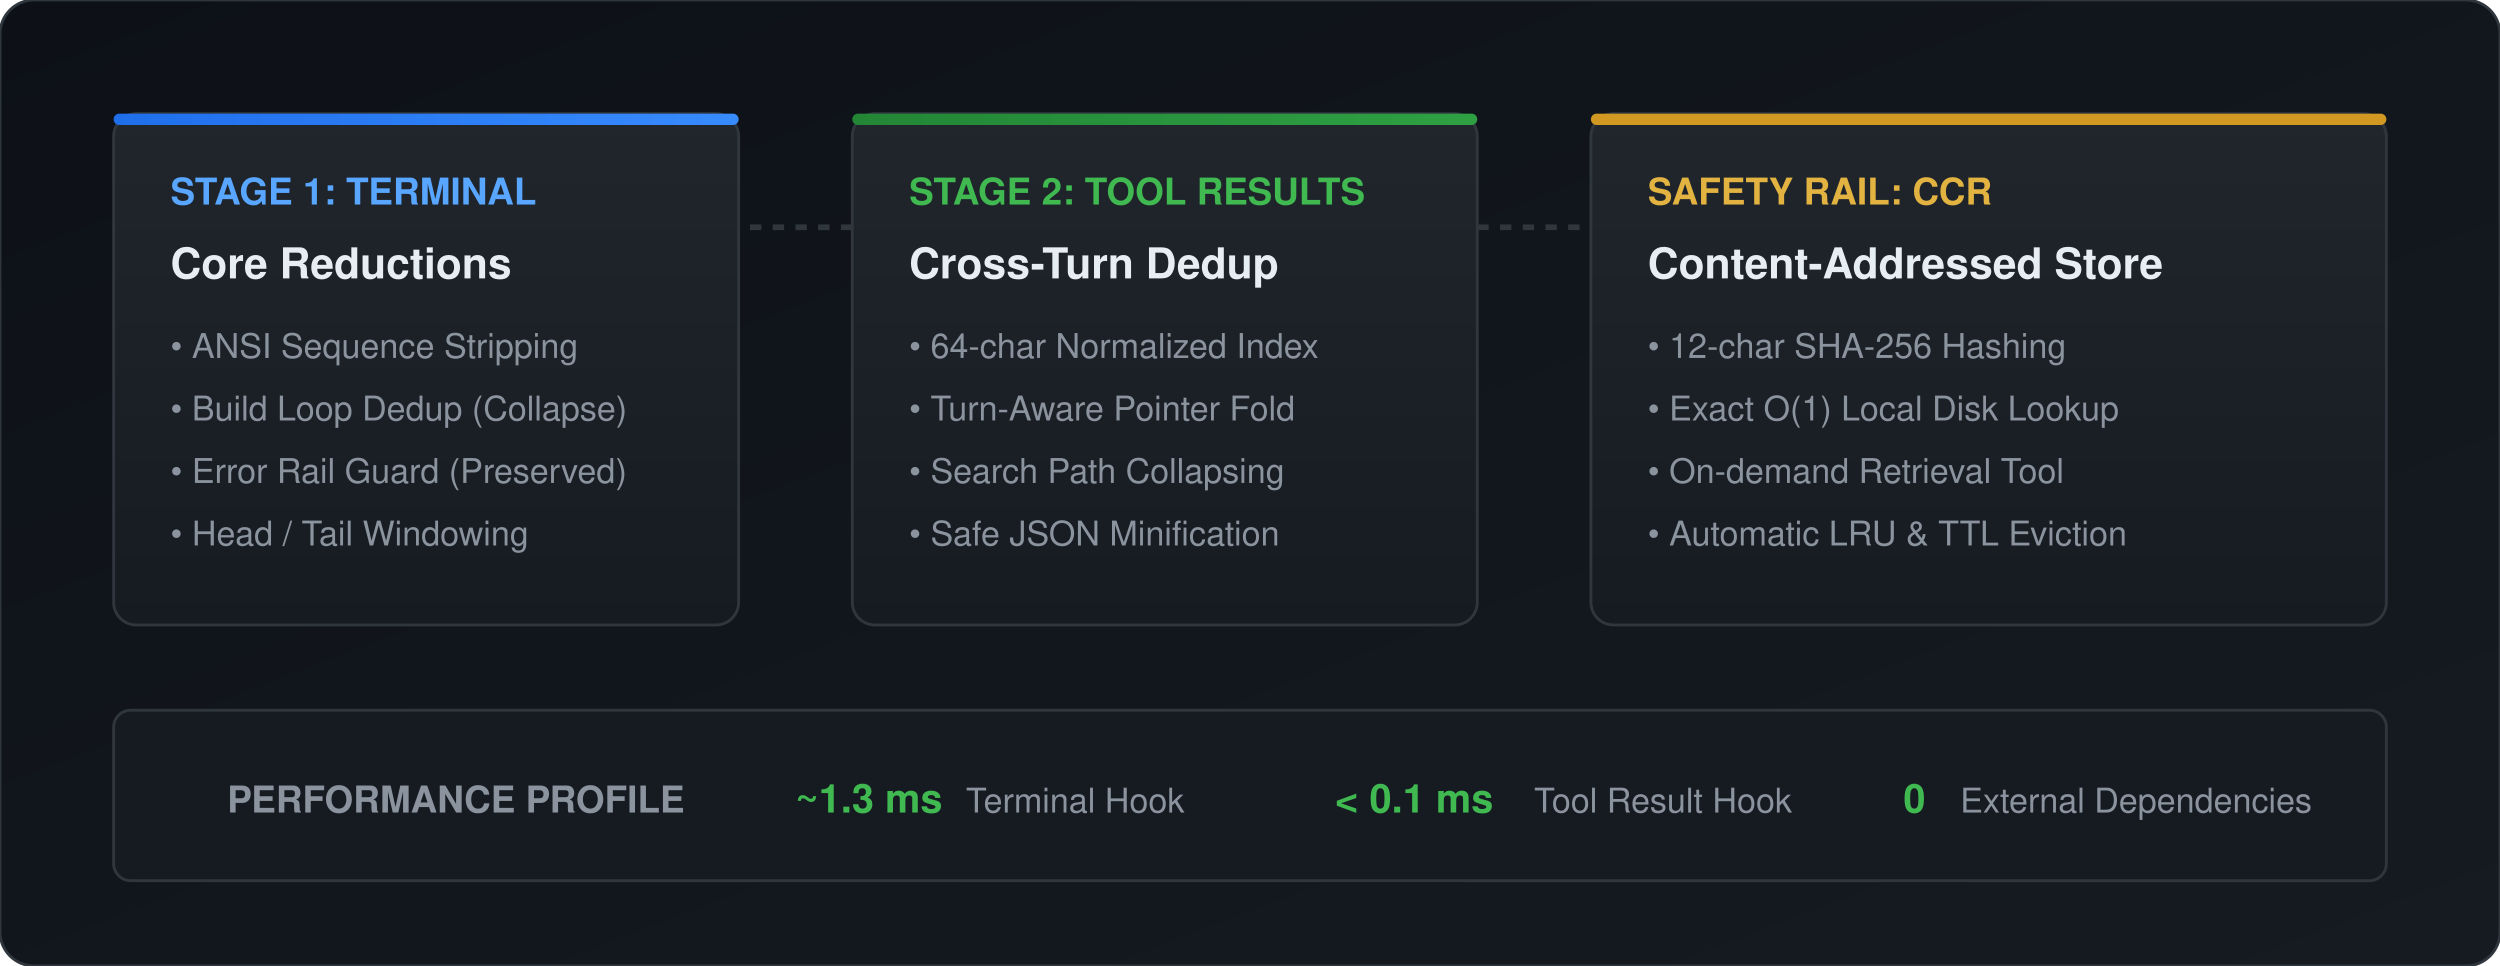
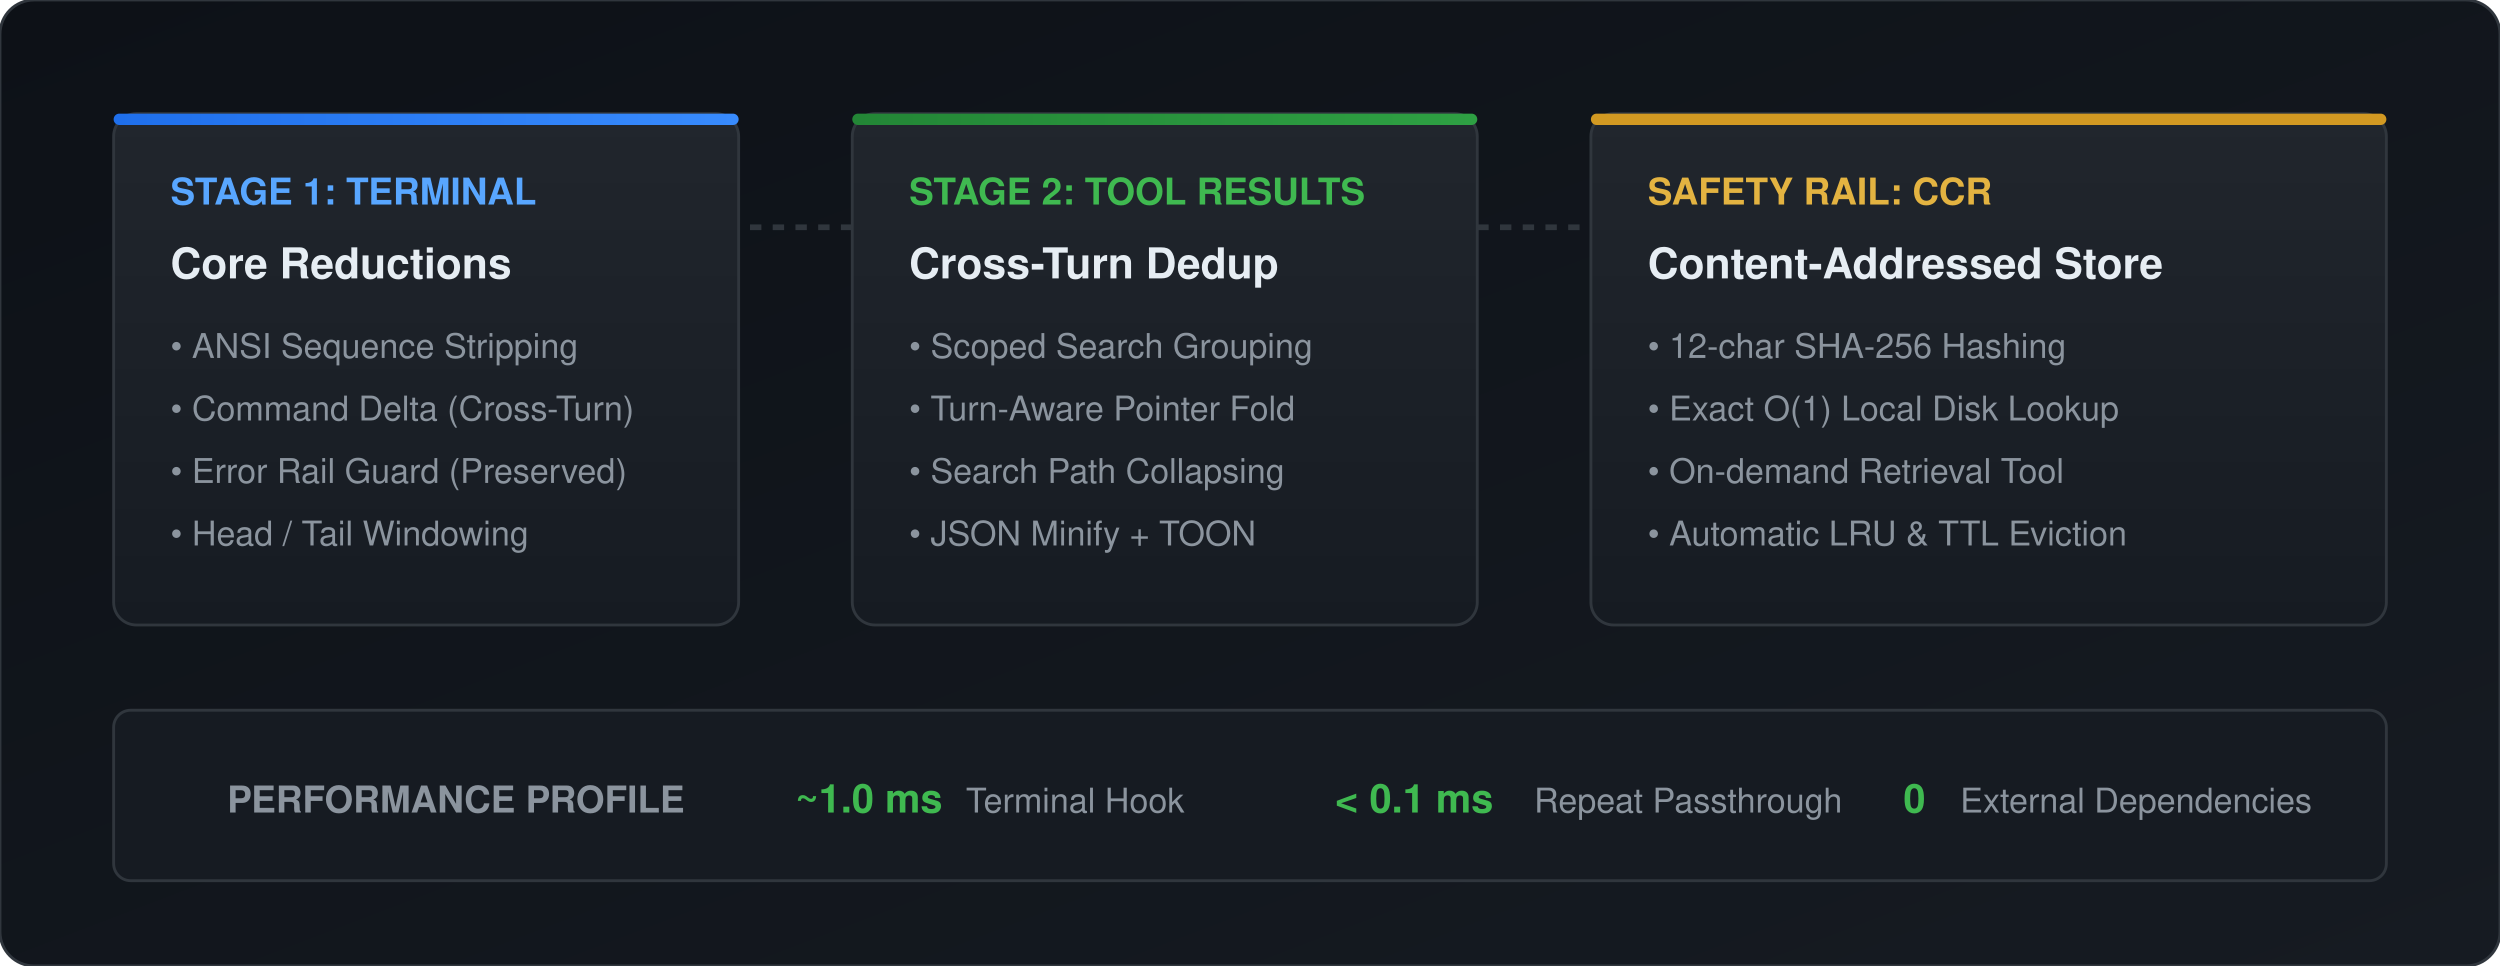
<svg xmlns="http://www.w3.org/2000/svg" viewBox="0 0 880 340" width="100%" height="100%">
  <defs>
    <linearGradient id="bgGrad" x1="0%" y1="0%" x2="100%" y2="100%">
      <stop offset="0%" stop-color="#0d1117" />
      <stop offset="100%" stop-color="#161b22" />
    </linearGradient>
    <linearGradient id="cardGrad" x1="0%" y1="0%" x2="0%" y2="100%">
      <stop offset="0%" stop-color="#21262d" />
      <stop offset="100%" stop-color="#161b22" />
    </linearGradient>
    <linearGradient id="accentGrad" x1="0%" y1="0%" x2="100%" y2="0%">
      <stop offset="0%" stop-color="#238636" />
      <stop offset="100%" stop-color="#2ea043" />
    </linearGradient>
    <linearGradient id="blueGrad" x1="0%" y1="0%" x2="100%" y2="0%">
      <stop offset="0%" stop-color="#1f6feb" />
      <stop offset="100%" stop-color="#388bfd" />
    </linearGradient>
  </defs>
  <rect width="880" height="340" rx="12" fill="url(#bgGrad)" stroke="#30363d" stroke-width="1" />
  <line x1="160" y1="80" x2="720" y2="80" stroke="#30363d" stroke-dasharray="4 4" stroke-width="2" />
  <g transform="translate(40, 40)">
    <rect width="220" height="180" rx="8" fill="url(#cardGrad)" stroke="#30363d" stroke-width="1" />
    <rect width="220" height="4" rx="2" fill="url(#blueGrad)" />
    <text x="20" y="32" font-family="-apple-system,BlinkMacSystemFont,Segoe UI,Helvetica,Arial,sans-serif" font-size="13" font-weight="600" fill="#58a6ff">STAGE 1: TERMINAL</text>
    <text x="20" y="58" font-family="-apple-system,BlinkMacSystemFont,Segoe UI,Helvetica,Arial,sans-serif" font-size="15" font-weight="600" fill="#e6edf3">Core Reductions</text>
    <text x="20" y="86" font-family="-apple-system,BlinkMacSystemFont,Segoe UI,Helvetica,Arial,sans-serif" font-size="12" fill="#8b949e">• ANSI Sequence Stripping</text>
-     <text x="20" y="108" font-family="-apple-system,BlinkMacSystemFont,Segoe UI,Helvetica,Arial,sans-serif" font-size="12" fill="#8b949e">• Build Loop Dedup (Collapse)</text>
+     <text x="20" y="108" font-family="-apple-system,BlinkMacSystemFont,Segoe UI,Helvetica,Arial,sans-serif" font-size="12" fill="#8b949e">• Command Delta (Cross-Turn)</text>
    <text x="20" y="130" font-family="-apple-system,BlinkMacSystemFont,Segoe UI,Helvetica,Arial,sans-serif" font-size="12" fill="#8b949e">• Error Rail Guard (Preserved)</text>
    <text x="20" y="152" font-family="-apple-system,BlinkMacSystemFont,Segoe UI,Helvetica,Arial,sans-serif" font-size="12" fill="#8b949e">• Head / Tail Windowing</text>
  </g>
  <g transform="translate(300, 40)">
    <rect width="220" height="180" rx="8" fill="url(#cardGrad)" stroke="#30363d" stroke-width="1" />
    <rect width="220" height="4" rx="2" fill="url(#accentGrad)" />
    <text x="20" y="32" font-family="-apple-system,BlinkMacSystemFont,Segoe UI,Helvetica,Arial,sans-serif" font-size="13" font-weight="600" fill="#3fb950">STAGE 2: TOOL RESULTS</text>
    <text x="20" y="58" font-family="-apple-system,BlinkMacSystemFont,Segoe UI,Helvetica,Arial,sans-serif" font-size="15" font-weight="600" fill="#e6edf3">Cross-Turn Dedup</text>
-     <text x="20" y="86" font-family="-apple-system,BlinkMacSystemFont,Segoe UI,Helvetica,Arial,sans-serif" font-size="12" fill="#8b949e">• 64-char Normalized Index</text>
+     <text x="20" y="86" font-family="-apple-system,BlinkMacSystemFont,Segoe UI,Helvetica,Arial,sans-serif" font-size="12" fill="#8b949e">• Scoped Search Grouping</text>
    <text x="20" y="108" font-family="-apple-system,BlinkMacSystemFont,Segoe UI,Helvetica,Arial,sans-serif" font-size="12" fill="#8b949e">• Turn-Aware Pointer Fold</text>
    <text x="20" y="130" font-family="-apple-system,BlinkMacSystemFont,Segoe UI,Helvetica,Arial,sans-serif" font-size="12" fill="#8b949e">• Search Path Collapsing</text>
-     <text x="20" y="152" font-family="-apple-system,BlinkMacSystemFont,Segoe UI,Helvetica,Arial,sans-serif" font-size="12" fill="#8b949e">• Safe JSON Minification</text>
+     <text x="20" y="152" font-family="-apple-system,BlinkMacSystemFont,Segoe UI,Helvetica,Arial,sans-serif" font-size="12" fill="#8b949e">• JSON Minify + TOON</text>
  </g>
  <g transform="translate(560, 40)">
    <rect width="280" height="180" rx="8" fill="url(#cardGrad)" stroke="#30363d" stroke-width="1" />
    <rect width="280" height="4" rx="2" fill="#d29922" />
    <text x="20" y="32" font-family="-apple-system,BlinkMacSystemFont,Segoe UI,Helvetica,Arial,sans-serif" font-size="13" font-weight="600" fill="#e3b341">SAFETY RAIL: CCR</text>
    <text x="20" y="58" font-family="-apple-system,BlinkMacSystemFont,Segoe UI,Helvetica,Arial,sans-serif" font-size="15" font-weight="600" fill="#e6edf3">Content-Addressed Store</text>
    <text x="20" y="86" font-family="-apple-system,BlinkMacSystemFont,Segoe UI,Helvetica,Arial,sans-serif" font-size="12" fill="#8b949e">• 12-char SHA-256 Hashing</text>
    <text x="20" y="108" font-family="-apple-system,BlinkMacSystemFont,Segoe UI,Helvetica,Arial,sans-serif" font-size="12" fill="#8b949e">• Exact O(1) Local Disk Lookup</text>
    <text x="20" y="130" font-family="-apple-system,BlinkMacSystemFont,Segoe UI,Helvetica,Arial,sans-serif" font-size="12" fill="#8b949e">• On-demand Retrieval Tool</text>
    <text x="20" y="152" font-family="-apple-system,BlinkMacSystemFont,Segoe UI,Helvetica,Arial,sans-serif" font-size="12" fill="#8b949e">• Automatic LRU &amp; TTL Eviction</text>
  </g>
  <g transform="translate(40, 250)">
    <rect width="800" height="60" rx="6" fill="#161b22" stroke="#30363d" stroke-width="1" />
    <text x="40" y="36" font-family="-apple-system,BlinkMacSystemFont,Segoe UI,Helvetica,Arial,sans-serif" font-size="13" font-weight="600" fill="#8b949e">PERFORMANCE PROFILE</text>
-     <text x="240" y="36" font-family="-apple-system,BlinkMacSystemFont,Segoe UI,Helvetica,Arial,sans-serif" font-size="14" font-weight="700" fill="#3fb950">~1.3 ms</text>
+     <text x="240" y="36" font-family="-apple-system,BlinkMacSystemFont,Segoe UI,Helvetica,Arial,sans-serif" font-size="14" font-weight="700" fill="#3fb950">~1.0 ms</text>
    <text x="300" y="36" font-family="-apple-system,BlinkMacSystemFont,Segoe UI,Helvetica,Arial,sans-serif" font-size="12" fill="#8b949e">Terminal Hook</text>
    <text x="430" y="36" font-family="-apple-system,BlinkMacSystemFont,Segoe UI,Helvetica,Arial,sans-serif" font-size="14" font-weight="700" fill="#3fb950">&lt; 0.1 ms</text>
-     <text x="500" y="36" font-family="-apple-system,BlinkMacSystemFont,Segoe UI,Helvetica,Arial,sans-serif" font-size="12" fill="#8b949e">Tool Result Hook</text>
+     <text x="500" y="36" font-family="-apple-system,BlinkMacSystemFont,Segoe UI,Helvetica,Arial,sans-serif" font-size="12" fill="#8b949e">Repeat Passthrough</text>
    <text x="630" y="36" font-family="-apple-system,BlinkMacSystemFont,Segoe UI,Helvetica,Arial,sans-serif" font-size="14" font-weight="700" fill="#3fb950">0</text>
    <text x="650" y="36" font-family="-apple-system,BlinkMacSystemFont,Segoe UI,Helvetica,Arial,sans-serif" font-size="12" fill="#8b949e">External Dependencies</text>
  </g>
</svg>
